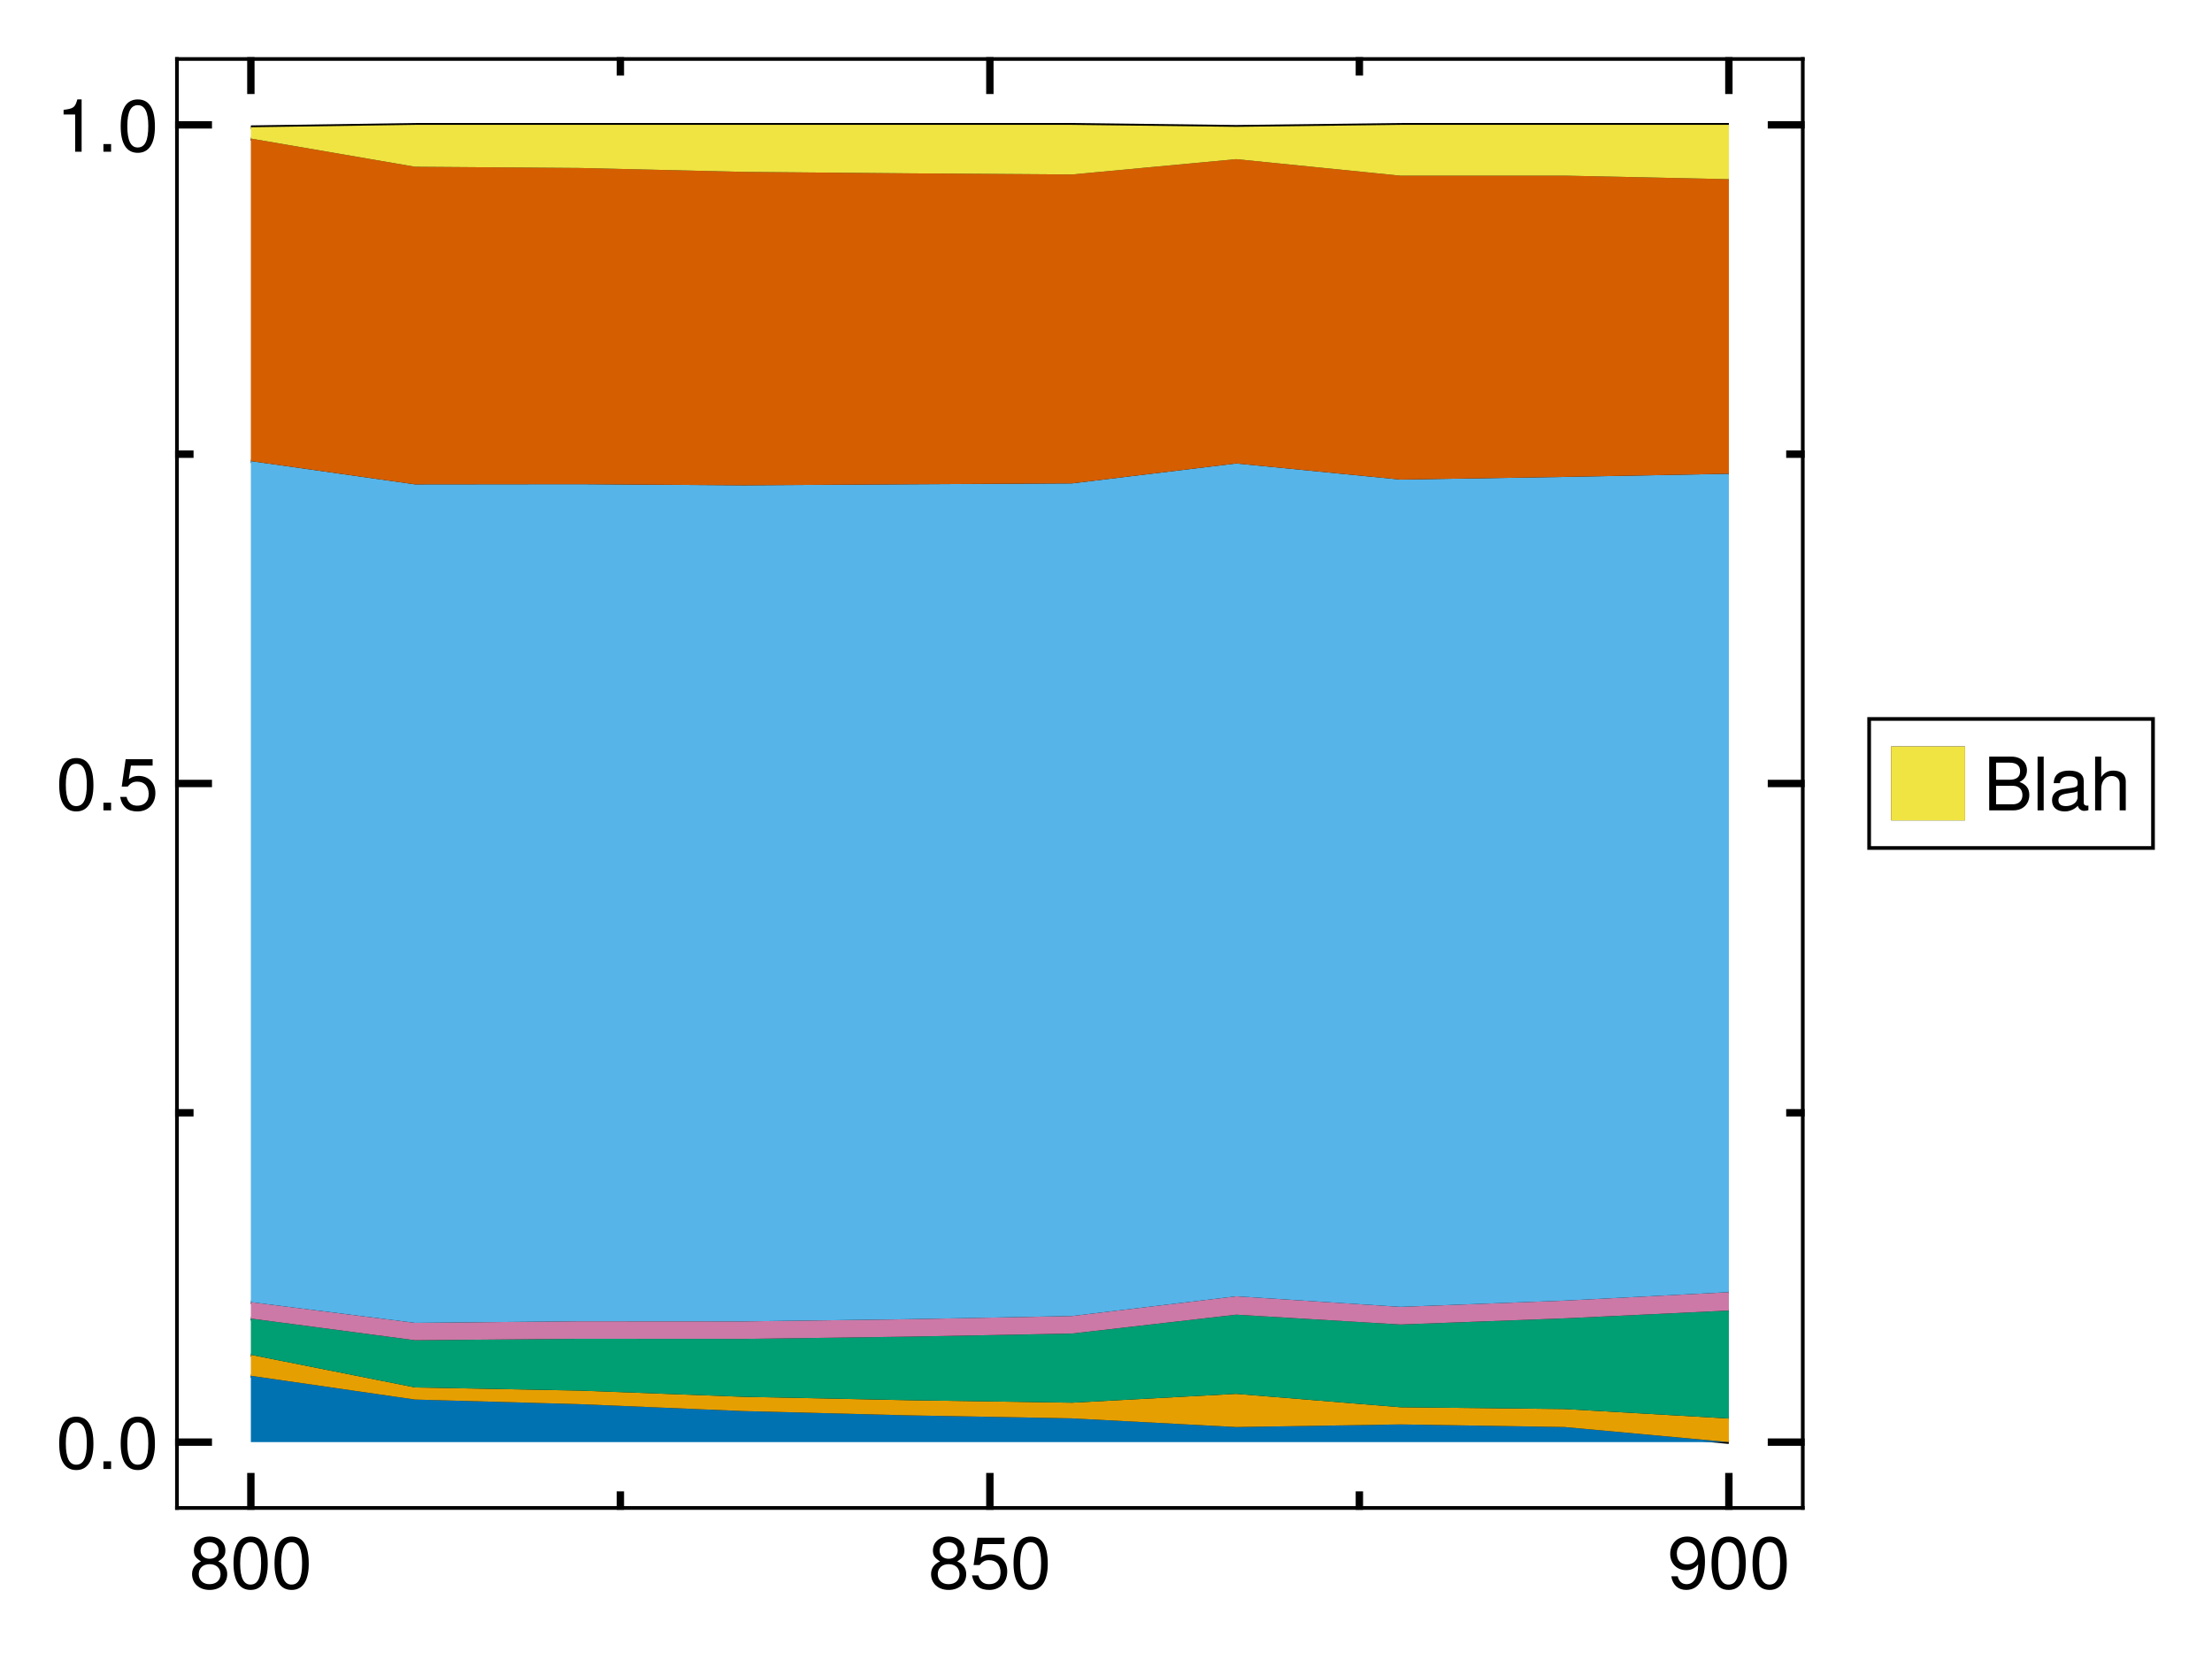
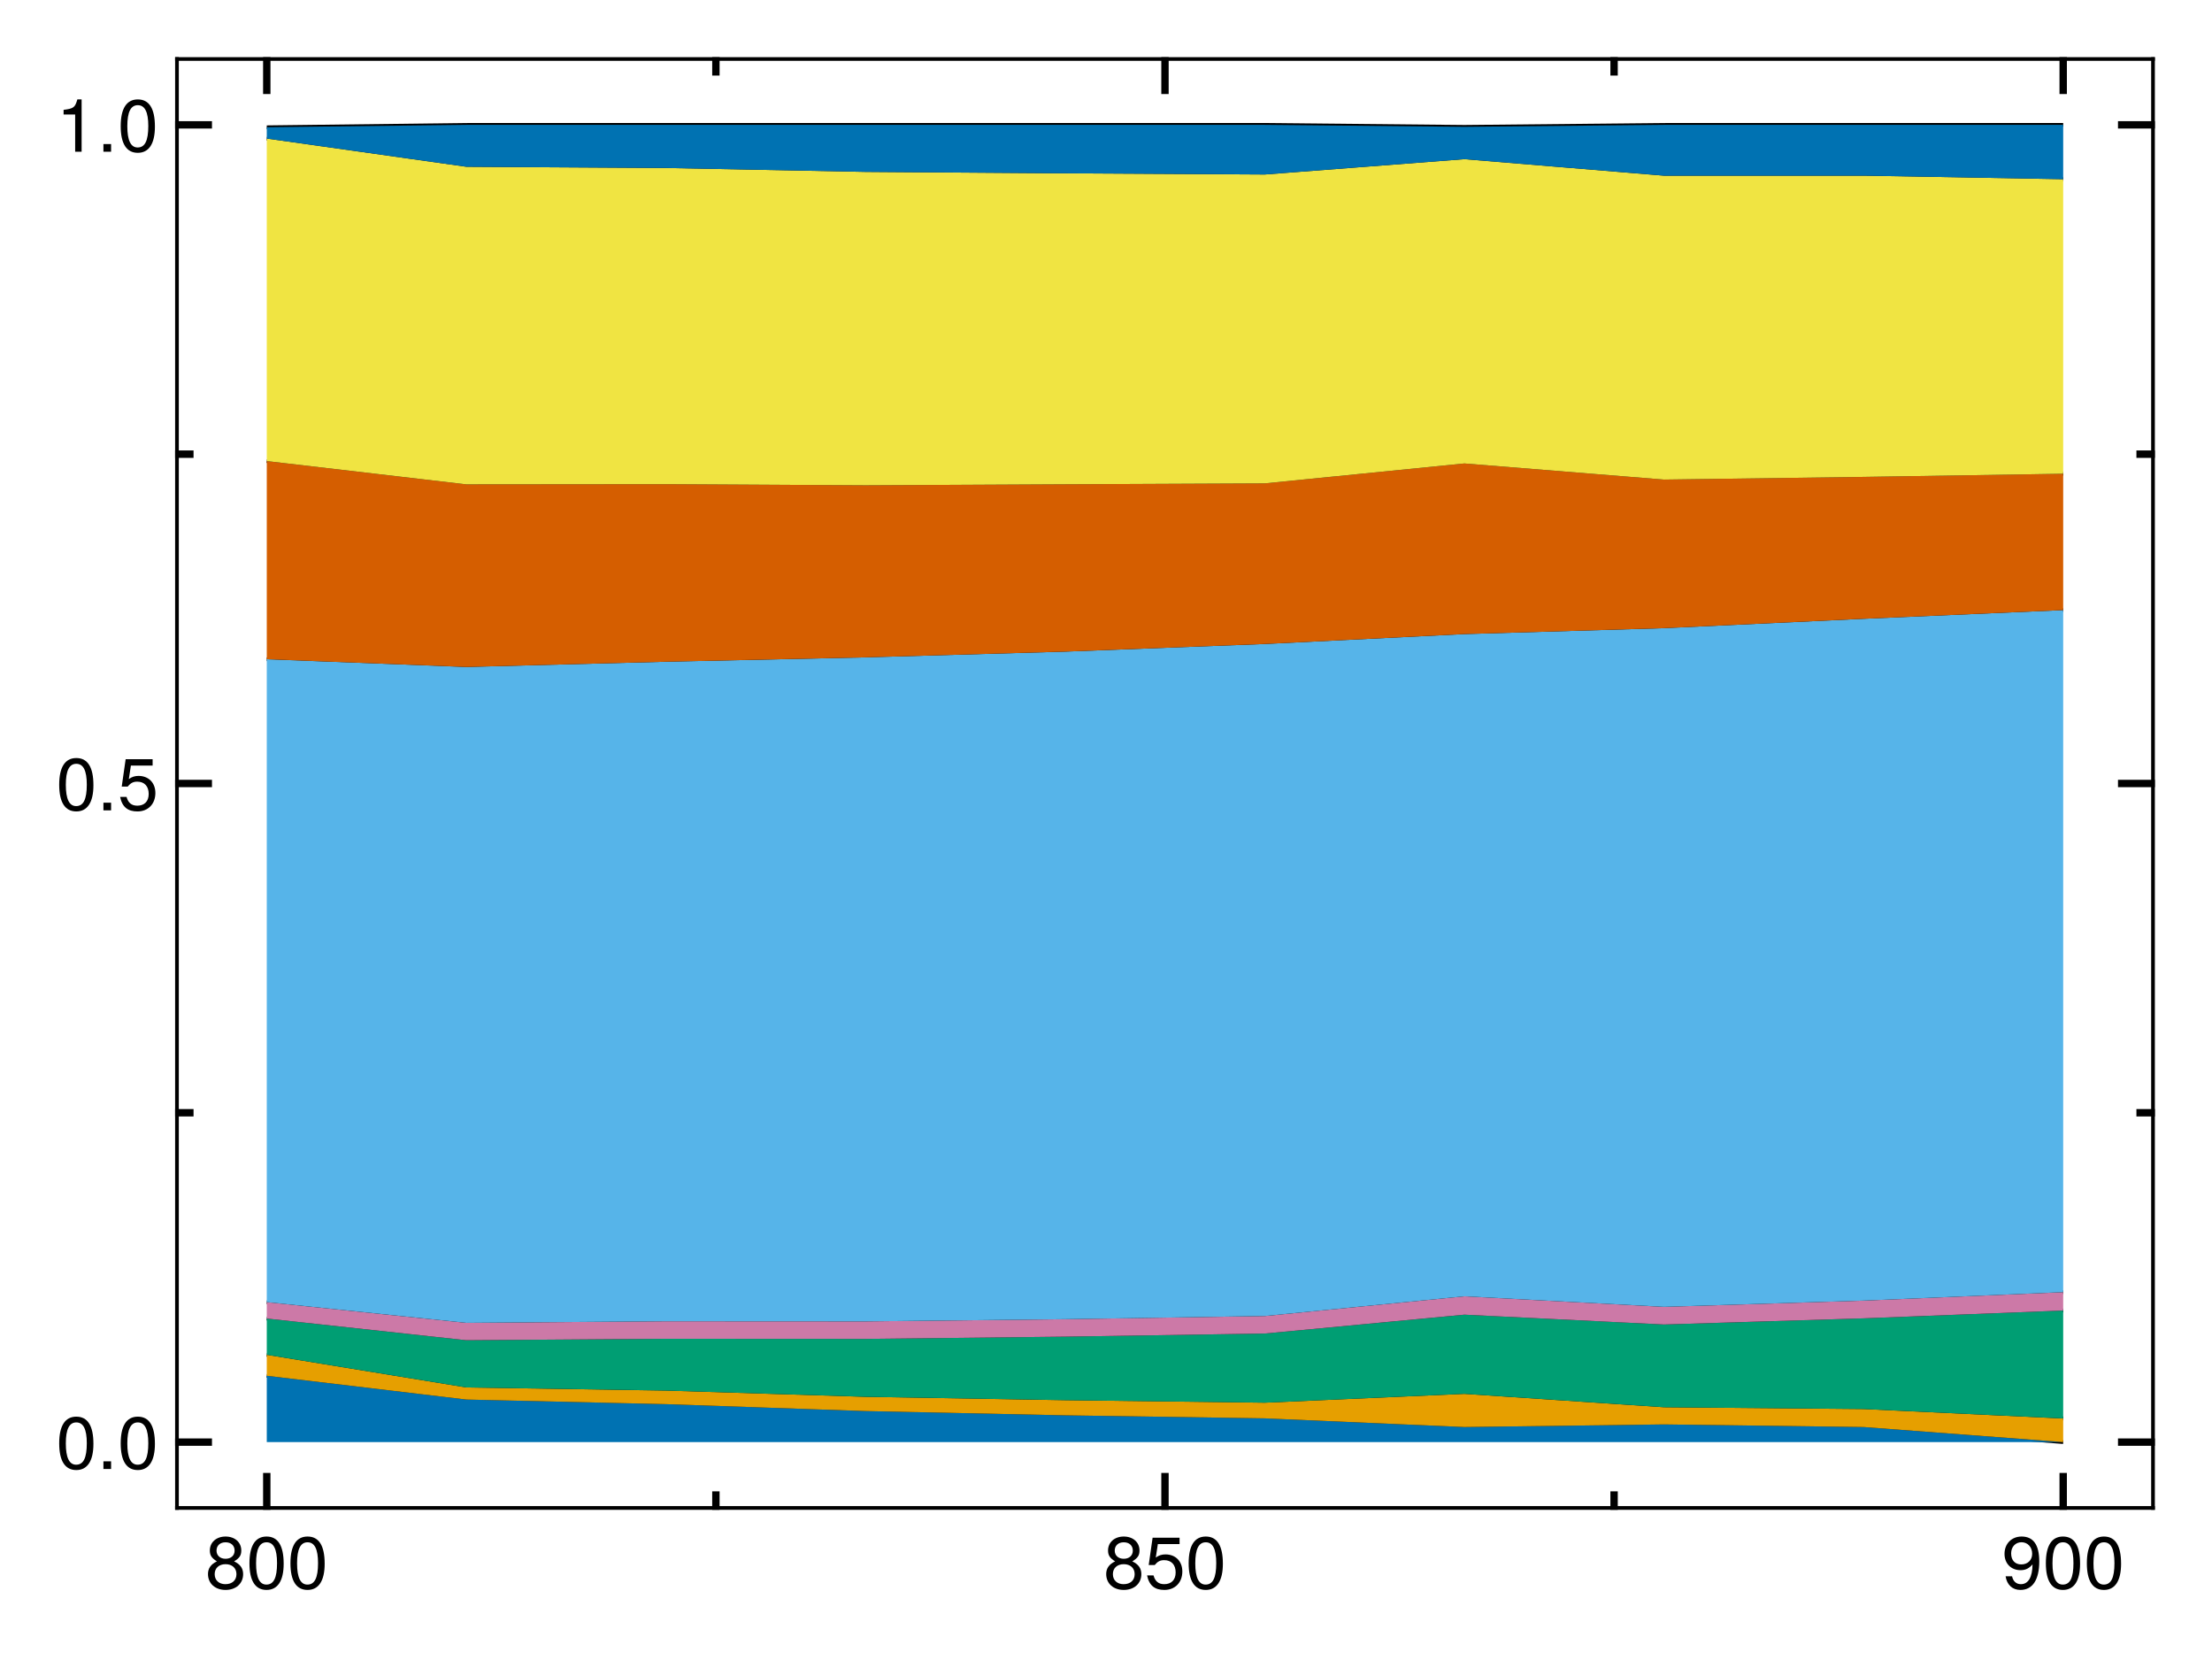
<svg xmlns="http://www.w3.org/2000/svg" xmlns:xlink="http://www.w3.org/1999/xlink" width="600" height="450" viewBox="0 0 600 450">
  <defs>
    <g>
-       <g id="glyph-0-0-a1f353a0">
+       <g id="glyph-0-0-4e9949d4">
        <path d="M 10.266 -4 C 10.266 -1.422 8.297 0.297 5.5 0.297 C 2.703 0.297 0.734 -1.422 0.734 -4.016 C 0.734 -5.578 1.547 -6.688 3.156 -7.453 C 1.719 -8.359 1.234 -9.078 1.234 -10.406 C 1.234 -12.625 3 -14.188 5.5 -14.188 C 8.016 -14.188 9.766 -12.625 9.766 -10.406 C 9.766 -9.062 9.281 -8.344 7.812 -7.453 C 9.453 -6.688 10.266 -5.578 10.266 -4 Z M 7.953 -10.359 C 7.953 -11.734 7 -12.625 5.5 -12.625 C 4.016 -12.625 3.047 -11.734 3.047 -10.375 C 3.047 -9.047 4.016 -8.156 5.5 -8.156 C 6.984 -8.156 7.953 -9.047 7.953 -10.359 Z M 8.453 -3.984 C 8.453 -5.641 7.266 -6.688 5.5 -6.688 C 3.734 -6.688 2.547 -5.641 2.547 -3.984 C 2.547 -2.312 3.734 -1.266 5.453 -1.266 C 7.266 -1.266 8.453 -2.297 8.453 -3.984 Z M 8.453 -3.984 " />
      </g>
-       <g id="glyph-1-0-a1f353a0">
+       <g id="glyph-1-0-4e9949d4">
        <path d="M 10.141 -6.812 C 10.141 -2.156 8.5 0.297 5.5 0.297 C 2.453 0.297 0.859 -2.156 0.859 -6.938 C 0.859 -11.703 2.438 -14.188 5.5 -14.188 C 8.578 -14.188 10.141 -11.734 10.141 -6.812 Z M 8.344 -6.984 C 8.344 -10.781 7.406 -12.625 5.5 -12.625 C 3.594 -12.625 2.656 -10.797 2.656 -6.922 C 2.656 -3.047 3.594 -1.156 5.453 -1.156 C 7.422 -1.156 8.344 -2.953 8.344 -6.984 Z M 8.344 -6.984 " />
      </g>
-       <g id="glyph-1-1-a1f353a0">
+       <g id="glyph-1-1-4e9949d4">
        <path d="M 10.266 -4.703 C 10.266 -1.703 8.266 0.297 5.406 0.297 C 2.875 0.297 1.281 -0.812 0.703 -3.641 C 0.703 -3.641 2.453 -3.641 2.453 -3.641 C 2.875 -2.047 3.812 -1.266 5.359 -1.266 C 7.281 -1.266 8.453 -2.422 8.453 -4.453 C 8.453 -6.562 7.266 -7.781 5.359 -7.781 C 4.266 -7.781 3.578 -7.438 2.766 -6.453 C 2.766 -6.453 1.141 -6.453 1.141 -6.453 C 1.141 -6.453 2.203 -13.875 2.203 -13.875 C 2.203 -13.875 9.516 -13.875 9.516 -13.875 C 9.516 -13.875 9.516 -12.141 9.516 -12.141 C 9.516 -12.141 3.625 -12.141 3.625 -12.141 C 3.625 -12.141 3.062 -8.484 3.062 -8.484 C 3.875 -9.078 4.688 -9.344 5.688 -9.344 C 8.406 -9.344 10.266 -7.5 10.266 -4.703 Z M 10.266 -4.703 " />
      </g>
-       <g id="glyph-1-2-a1f353a0">
-         <path d="M 10.703 -0.047 C 10.156 0.094 9.906 0.141 9.562 0.141 C 8.734 0.141 8.016 -0.438 7.844 -1.234 C 6.922 -0.266 5.625 0.297 4.281 0.297 C 2.156 0.297 0.844 -0.812 0.844 -2.719 C 0.844 -4 1.453 -4.938 2.688 -5.438 C 3.312 -5.703 3.688 -5.781 6.047 -6.078 C 7.359 -6.234 7.781 -6.547 7.781 -7.234 C 7.781 -7.234 7.781 -7.688 7.781 -7.688 C 7.781 -8.688 6.938 -9.234 5.438 -9.234 C 3.875 -9.234 3.125 -8.656 2.984 -7.375 C 2.984 -7.375 1.297 -7.375 1.297 -7.375 C 1.406 -9.797 2.953 -10.781 5.5 -10.781 C 8.078 -10.781 9.438 -9.781 9.438 -7.922 C 9.438 -7.922 9.438 -2.078 9.438 -2.078 C 9.438 -1.562 9.766 -1.266 10.344 -1.266 C 10.438 -1.266 10.516 -1.266 10.703 -1.297 C 10.703 -1.297 10.703 -0.047 10.703 -0.047 Z M 7.781 -3.625 C 7.781 -3.625 7.781 -5.188 7.781 -5.188 C 7.219 -4.922 6.859 -4.844 5.094 -4.594 C 3.312 -4.344 2.578 -3.859 2.578 -2.766 C 2.578 -1.625 3.344 -1.156 4.641 -1.156 C 6.266 -1.156 7.781 -2.125 7.781 -3.625 Z M 7.781 -3.625 " />
-       </g>
-       <g id="glyph-1-3-a1f353a0">
-         <path d="M 9.719 0 C 9.719 0 8.062 0 8.062 0 C 8.062 0 8.062 -7.266 8.062 -7.266 C 8.062 -8.641 7.078 -9.312 5.906 -9.312 C 4.188 -9.312 3.062 -7.922 3.062 -5.781 C 3.062 -5.781 3.062 0 3.062 0 C 3.062 0 1.406 0 1.406 0 C 1.406 0 1.406 -14.578 1.406 -14.578 C 1.406 -14.578 3.062 -14.578 3.062 -14.578 C 3.062 -14.578 3.062 -9.047 3.062 -9.047 C 4.047 -10.312 4.938 -10.781 6.422 -10.781 C 8.453 -10.781 9.719 -9.688 9.719 -7.922 C 9.719 -7.922 9.719 0 9.719 0 Z M 9.719 0 " />
-       </g>
-       <g id="glyph-2-0-a1f353a0">
+       <g id="glyph-1-2-4e9949d4">
        <path d="M 10.188 -7.422 C 10.188 -2.516 8.406 0.297 5.078 0.297 C 2.922 0.297 1.406 -1.078 1.062 -3.406 C 1.062 -3.406 2.812 -3.406 2.812 -3.406 C 3.094 -2.047 3.953 -1.266 5.203 -1.266 C 7.219 -1.266 8.344 -3.188 8.359 -6.641 C 7.438 -5.547 6.453 -5.062 5.125 -5.062 C 2.562 -5.062 0.766 -6.844 0.766 -9.484 C 0.766 -12.266 2.703 -14.188 5.406 -14.188 C 8.641 -14.188 10.188 -11.859 10.188 -7.422 Z M 8.266 -9.516 C 8.266 -11.359 7.016 -12.641 5.375 -12.641 C 3.766 -12.641 2.562 -11.422 2.562 -9.625 C 2.562 -7.719 3.625 -6.625 5.312 -6.625 C 7.047 -6.625 8.266 -7.781 8.266 -9.516 Z M 8.266 -9.516 " />
      </g>
-       <g id="glyph-3-0-a1f353a0">
+       <g id="glyph-2-0-4e9949d4">
+         <path d="M 10.266 -4 C 10.266 -1.422 8.297 0.297 5.5 0.297 C 2.703 0.297 0.734 -1.422 0.734 -4.016 C 0.734 -5.578 1.547 -6.688 3.156 -7.453 C 1.719 -8.359 1.234 -9.078 1.234 -10.406 C 1.234 -12.625 3 -14.188 5.5 -14.188 C 8.016 -14.188 9.766 -12.625 9.766 -10.406 C 9.766 -9.062 9.281 -8.344 7.812 -7.453 C 9.453 -6.688 10.266 -5.578 10.266 -4 Z M 7.953 -10.359 C 7.953 -11.734 7 -12.625 5.5 -12.625 C 4.016 -12.625 3.047 -11.734 3.047 -10.375 C 3.047 -9.047 4.016 -8.156 5.5 -8.156 C 6.984 -8.156 7.953 -9.047 7.953 -10.359 Z M 8.453 -3.984 C 8.453 -5.641 7.266 -6.688 5.5 -6.688 C 3.734 -6.688 2.547 -5.641 2.547 -3.984 C 2.547 -2.312 3.734 -1.266 5.453 -1.266 C 7.266 -1.266 8.453 -2.297 8.453 -3.984 Z M 8.453 -3.984 " />
+       </g>
+       <g id="glyph-3-0-4e9949d4">
        <path d="M 10.141 -6.812 C 10.141 -2.156 8.5 0.297 5.5 0.297 C 2.453 0.297 0.859 -2.156 0.859 -6.938 C 0.859 -11.703 2.438 -14.188 5.5 -14.188 C 8.578 -14.188 10.141 -11.734 10.141 -6.812 Z M 8.344 -6.984 C 8.344 -10.781 7.406 -12.625 5.5 -12.625 C 3.594 -12.625 2.656 -10.797 2.656 -6.922 C 2.656 -3.047 3.594 -1.156 5.453 -1.156 C 7.422 -1.156 8.344 -2.953 8.344 -6.984 Z M 8.344 -6.984 " />
      </g>
-       <g id="glyph-3-1-a1f353a0">
-         <path d="M 12.453 -4.156 C 12.453 -1.766 10.781 0 8.156 0 C 8.156 0 1.578 0 1.578 0 C 1.578 0 1.578 -14.578 1.578 -14.578 C 1.578 -14.578 7.5 -14.578 7.5 -14.578 C 10.266 -14.578 11.812 -13 11.812 -10.875 C 11.812 -9.406 11.125 -8.312 9.797 -7.703 C 11.656 -6.984 12.453 -5.922 12.453 -4.156 Z M 9.953 -10.625 C 9.953 -12.094 9.094 -12.938 7.047 -12.938 C 7.047 -12.938 3.438 -12.938 3.438 -12.938 C 3.438 -12.938 3.438 -8.297 3.438 -8.297 C 3.438 -8.297 7.047 -8.297 7.047 -8.297 C 9.094 -8.297 9.953 -9.141 9.953 -10.625 Z M 10.594 -4.141 C 10.594 -5.562 9.734 -6.656 7.984 -6.656 C 7.984 -6.656 3.438 -6.656 3.438 -6.656 C 3.438 -6.656 3.438 -1.641 3.438 -1.641 C 3.438 -1.641 7.984 -1.641 7.984 -1.641 C 9.734 -1.641 10.594 -2.734 10.594 -4.141 Z M 10.594 -4.141 " />
-       </g>
-       <g id="glyph-4-0-a1f353a0">
-         <path d="M 10.141 -6.812 C 10.141 -2.156 8.5 0.297 5.5 0.297 C 2.453 0.297 0.859 -2.156 0.859 -6.938 C 0.859 -11.703 2.438 -14.188 5.5 -14.188 C 8.578 -14.188 10.141 -11.734 10.141 -6.812 Z M 8.344 -6.984 C 8.344 -10.781 7.406 -12.625 5.5 -12.625 C 3.594 -12.625 2.656 -10.797 2.656 -6.922 C 2.656 -3.047 3.594 -1.156 5.453 -1.156 C 7.422 -1.156 8.344 -2.953 8.344 -6.984 Z M 8.344 -6.984 " />
-       </g>
-       <g id="glyph-4-1-a1f353a0">
+       <g id="glyph-3-1-4e9949d4">
        <path d="M 3.812 0 C 3.812 0 1.734 0 1.734 0 C 1.734 0 1.734 -2.078 1.734 -2.078 C 1.734 -2.078 3.812 -2.078 3.812 -2.078 C 3.812 -2.078 3.812 0 3.812 0 Z M 3.812 0 " />
      </g>
-       <g id="glyph-4-2-a1f353a0">
+       <g id="glyph-3-2-4e9949d4">
        <path d="M 10.266 -4.703 C 10.266 -1.703 8.266 0.297 5.406 0.297 C 2.875 0.297 1.281 -0.812 0.703 -3.641 C 0.703 -3.641 2.453 -3.641 2.453 -3.641 C 2.875 -2.047 3.812 -1.266 5.359 -1.266 C 7.281 -1.266 8.453 -2.422 8.453 -4.453 C 8.453 -6.562 7.266 -7.781 5.359 -7.781 C 4.266 -7.781 3.578 -7.438 2.766 -6.453 C 2.766 -6.453 1.141 -6.453 1.141 -6.453 C 1.141 -6.453 2.203 -13.875 2.203 -13.875 C 2.203 -13.875 9.516 -13.875 9.516 -13.875 C 9.516 -13.875 9.516 -12.141 9.516 -12.141 C 9.516 -12.141 3.625 -12.141 3.625 -12.141 C 3.625 -12.141 3.062 -8.484 3.062 -8.484 C 3.875 -9.078 4.688 -9.344 5.688 -9.344 C 8.406 -9.344 10.266 -7.5 10.266 -4.703 Z M 10.266 -4.703 " />
      </g>
-       <g id="glyph-4-3-a1f353a0">
+       <g id="glyph-3-3-4e9949d4">
        <path d="M 6.938 0 C 6.938 0 5.188 0 5.188 0 C 5.188 0 5.188 -10.094 5.188 -10.094 C 5.188 -10.094 2.047 -10.094 2.047 -10.094 C 2.047 -10.094 2.047 -11.359 2.047 -11.359 C 4.766 -11.703 5.156 -12 5.781 -14.188 C 5.781 -14.188 6.938 -14.188 6.938 -14.188 C 6.938 -14.188 6.938 0 6.938 0 Z M 6.938 0 " />
-       </g>
-       <g id="glyph-5-0-a1f353a0">
-         <path d="M 3.016 0 C 3.016 0 1.359 0 1.359 0 C 1.359 0 1.359 -14.578 1.359 -14.578 C 1.359 -14.578 3.016 -14.578 3.016 -14.578 C 3.016 -14.578 3.016 0 3.016 0 Z M 3.016 0 " />
      </g>
    </g>
  </defs>
  <rect x="-60" y="-45" width="720" height="540" fill="rgb(100%, 100%, 100%)" fill-opacity="1" />
-   <path fill-rule="nonzero" fill="rgb(100%, 100%, 100%)" fill-opacity="1" d="M 48 409 L 489 409 L 489 16 L 48 16 Z M 48 409 " />
+   <path fill-rule="nonzero" fill="rgb(100%, 100%, 100%)" fill-opacity="1" d="M 48 409 L 584 409 L 584 16 L 48 16 Z M 48 409 " />
  <g fill="rgb(0%, 0%, 0%)" fill-opacity="1">
-     <use xlink:href="#glyph-0-0-a1f353a0" x="51.365" y="430.94" />
+     <use xlink:href="#glyph-0-0-4e9949d4" x="55.684" y="430.94" />
  </g>
  <g fill="rgb(0%, 0%, 0%)" fill-opacity="1">
-     <use xlink:href="#glyph-1-0-a1f353a0" x="62.485" y="430.94" />
+     <use xlink:href="#glyph-1-0-4e9949d4" x="66.804" y="430.94" />
  </g>
  <g fill="rgb(0%, 0%, 0%)" fill-opacity="1">
-     <use xlink:href="#glyph-1-0-a1f353a0" x="73.605" y="430.94" />
+     <use xlink:href="#glyph-1-0-4e9949d4" x="77.924" y="430.94" />
  </g>
  <g fill="rgb(0%, 0%, 0%)" fill-opacity="1">
-     <use xlink:href="#glyph-0-0-a1f353a0" x="251.82" y="430.94" />
+     <use xlink:href="#glyph-2-0-4e9949d4" x="299.32" y="430.94" />
  </g>
  <g fill="rgb(0%, 0%, 0%)" fill-opacity="1">
-     <use xlink:href="#glyph-1-1-a1f353a0" x="262.94" y="430.94" />
+     <use xlink:href="#glyph-1-1-4e9949d4" x="310.44" y="430.94" />
  </g>
  <g fill="rgb(0%, 0%, 0%)" fill-opacity="1">
-     <use xlink:href="#glyph-1-0-a1f353a0" x="274.06" y="430.94" />
+     <use xlink:href="#glyph-1-0-4e9949d4" x="321.56" y="430.94" />
  </g>
  <g fill="rgb(0%, 0%, 0%)" fill-opacity="1">
-     <use xlink:href="#glyph-2-0-a1f353a0" x="452.275" y="430.94" />
+     <use xlink:href="#glyph-1-2-4e9949d4" x="542.956" y="430.94" />
  </g>
  <g fill="rgb(0%, 0%, 0%)" fill-opacity="1">
-     <use xlink:href="#glyph-1-0-a1f353a0" x="463.395" y="430.94" />
+     <use xlink:href="#glyph-1-0-4e9949d4" x="554.076" y="430.94" />
  </g>
  <g fill="rgb(0%, 0%, 0%)" fill-opacity="1">
-     <use xlink:href="#glyph-3-0-a1f353a0" x="474.515" y="430.94" />
+     <use xlink:href="#glyph-1-0-4e9949d4" x="565.196" y="430.94" />
  </g>
  <g fill="rgb(0%, 0%, 0%)" fill-opacity="1">
-     <use xlink:href="#glyph-4-0-a1f353a0" x="15.2" y="398.426" />
+     <use xlink:href="#glyph-3-0-4e9949d4" x="15.2" y="398.426" />
  </g>
  <g fill="rgb(0%, 0%, 0%)" fill-opacity="1">
-     <use xlink:href="#glyph-4-1-a1f353a0" x="26.32" y="398.426" />
+     <use xlink:href="#glyph-3-1-4e9949d4" x="26.32" y="398.426" />
  </g>
  <g fill="rgb(0%, 0%, 0%)" fill-opacity="1">
-     <use xlink:href="#glyph-4-0-a1f353a0" x="31.88" y="398.426" />
+     <use xlink:href="#glyph-3-0-4e9949d4" x="31.88" y="398.426" />
  </g>
  <g fill="rgb(0%, 0%, 0%)" fill-opacity="1">
-     <use xlink:href="#glyph-4-0-a1f353a0" x="15.2" y="219.79" />
+     <use xlink:href="#glyph-3-0-4e9949d4" x="15.2" y="219.79" />
  </g>
  <g fill="rgb(0%, 0%, 0%)" fill-opacity="1">
-     <use xlink:href="#glyph-4-1-a1f353a0" x="26.32" y="219.79" />
+     <use xlink:href="#glyph-3-1-4e9949d4" x="26.32" y="219.79" />
  </g>
  <g fill="rgb(0%, 0%, 0%)" fill-opacity="1">
-     <use xlink:href="#glyph-4-2-a1f353a0" x="31.88" y="219.79" />
+     <use xlink:href="#glyph-3-2-4e9949d4" x="31.88" y="219.79" />
  </g>
  <g fill="rgb(0%, 0%, 0%)" fill-opacity="1">
-     <use xlink:href="#glyph-4-3-a1f353a0" x="15.2" y="41.154" />
+     <use xlink:href="#glyph-3-3-4e9949d4" x="15.2" y="41.154" />
  </g>
  <g fill="rgb(0%, 0%, 0%)" fill-opacity="1">
-     <use xlink:href="#glyph-4-1-a1f353a0" x="26.32" y="41.154" />
+     <use xlink:href="#glyph-3-1-4e9949d4" x="26.32" y="41.154" />
  </g>
  <g fill="rgb(0%, 0%, 0%)" fill-opacity="1">
-     <use xlink:href="#glyph-4-0-a1f353a0" x="31.88" y="41.154" />
+     <use xlink:href="#glyph-3-0-4e9949d4" x="31.88" y="41.154" />
  </g>
-   <path fill="none" stroke-width="1" stroke-linecap="butt" stroke-linejoin="miter" stroke="rgb(0%, 0%, 0%)" stroke-opacity="1" stroke-miterlimit="2" d="M 68.047 373.152 L 112.59 379.598 L 157.137 380.848 L 201.684 382.723 L 246.227 383.879 L 290.773 384.699 L 335.316 387.055 L 379.863 386.344 L 424.41 387.055 L 468.953 391.137 " />
-   <path fill="none" stroke-width="1" stroke-linecap="butt" stroke-linejoin="miter" stroke="rgb(0%, 0%, 0%)" stroke-opacity="1" stroke-miterlimit="2" d="M 68.047 367.461 L 112.59 376.316 L 157.137 377.16 L 201.684 378.852 L 246.227 379.77 L 290.773 380.449 L 335.316 378.051 L 379.863 381.684 L 424.41 382.172 L 468.953 384.734 " />
-   <path fill="none" stroke-width="1" stroke-linecap="butt" stroke-linejoin="miter" stroke="rgb(0%, 0%, 0%)" stroke-opacity="1" stroke-miterlimit="2" d="M 68.047 357.625 L 112.59 363.512 L 157.137 363.117 L 201.684 363.148 L 246.227 362.539 L 290.773 361.695 L 335.316 356.578 L 379.863 359.242 L 424.41 357.574 L 468.953 355.457 " />
-   <path fill="none" stroke-width="1" stroke-linecap="butt" stroke-linejoin="miter" stroke="rgb(0%, 0%, 0%)" stroke-opacity="1" stroke-miterlimit="2" d="M 68.047 353.176 L 112.59 358.793 L 157.137 358.367 L 201.684 358.398 L 246.227 357.805 L 290.773 356.941 L 335.316 351.594 L 379.863 354.457 L 424.41 352.762 L 468.953 350.469 " />
-   <path fill="none" stroke-width="1" stroke-linecap="butt" stroke-linejoin="miter" stroke="rgb(0%, 0%, 0%)" stroke-opacity="1" stroke-miterlimit="2" d="M 68.047 125.059 L 112.59 131.371 L 157.137 131.32 L 201.684 131.629 L 246.227 131.352 L 290.773 131.105 L 335.316 125.703 L 379.863 130.074 L 424.41 129.348 L 468.953 128.496 " />
-   <path fill="none" stroke-width="1" stroke-linecap="butt" stroke-linejoin="miter" stroke="rgb(0%, 0%, 0%)" stroke-opacity="1" stroke-miterlimit="2" d="M 68.047 37.582 L 112.59 45.23 L 157.137 45.562 L 201.684 46.621 L 246.227 47.012 L 290.773 47.328 L 335.316 43.168 L 379.863 47.645 L 424.41 47.641 L 468.953 48.605 " />
-   <path fill="none" stroke-width="1" stroke-linecap="butt" stroke-linejoin="miter" stroke="rgb(0%, 0%, 0%)" stroke-opacity="1" stroke-miterlimit="2" d="M 68.047 34.512 L 112.59 33.863 L 290.773 33.863 L 335.316 34.402 L 379.863 33.863 L 468.953 33.863 " />
-   <path fill-rule="nonzero" fill="rgb(0%, 44.706%, 69.804%)" fill-opacity="1" d="M 68.047 373.152 L 112.59 379.598 L 157.137 380.848 L 201.684 382.723 L 246.227 383.879 L 290.773 384.699 L 335.316 387.055 L 379.863 386.344 L 424.41 387.055 L 468.953 391.137 L 68.047 391.137 Z M 68.047 373.152 " />
-   <path fill-rule="nonzero" fill="rgb(90.196%, 62.353%, 0%)" fill-opacity="1" d="M 68.047 367.461 L 112.59 376.316 L 157.137 377.16 L 201.684 378.852 L 246.227 379.77 L 290.773 380.449 L 335.316 378.051 L 379.863 381.684 L 424.41 382.172 L 468.953 384.734 L 468.953 391.137 L 424.41 387.055 L 379.863 386.344 L 335.316 387.055 L 290.773 384.699 L 246.227 383.879 L 201.684 382.723 L 157.137 380.848 L 112.59 379.598 L 68.047 373.152 Z M 68.047 367.461 " />
-   <path fill-rule="nonzero" fill="rgb(0%, 61.961%, 45.098%)" fill-opacity="1" d="M 68.047 357.625 L 112.59 363.512 L 157.137 363.117 L 201.684 363.148 L 246.227 362.539 L 290.773 361.695 L 335.316 356.578 L 379.863 359.242 L 424.41 357.574 L 468.953 355.457 L 468.953 384.734 L 424.41 382.172 L 379.863 381.684 L 335.316 378.051 L 290.773 380.449 L 246.227 379.77 L 201.684 378.852 L 157.137 377.16 L 112.59 376.316 L 68.047 367.461 Z M 68.047 357.625 " />
-   <path fill-rule="nonzero" fill="rgb(80%, 47.451%, 65.49%)" fill-opacity="1" d="M 68.047 353.176 L 112.59 358.793 L 157.137 358.367 L 201.684 358.398 L 246.227 357.805 L 290.773 356.941 L 335.316 351.594 L 379.863 354.457 L 424.41 352.762 L 468.953 350.469 L 468.953 355.457 L 424.41 357.574 L 379.863 359.242 L 335.316 356.578 L 290.773 361.695 L 246.227 362.539 L 201.684 363.148 L 157.137 363.117 L 112.59 363.512 L 68.047 357.625 Z M 68.047 353.176 " />
-   <path fill-rule="nonzero" fill="rgb(33.725%, 70.588%, 91.373%)" fill-opacity="1" d="M 68.047 125.059 L 112.59 131.371 L 157.137 131.32 L 201.684 131.629 L 246.227 131.352 L 290.773 131.105 L 335.316 125.703 L 379.863 130.074 L 424.41 129.348 L 468.953 128.496 L 468.953 350.469 L 424.41 352.762 L 379.863 354.457 L 335.316 351.594 L 290.773 356.941 L 246.227 357.805 L 201.684 358.398 L 157.137 358.367 L 112.59 358.793 L 68.047 353.176 Z M 68.047 125.059 " />
-   <path fill-rule="nonzero" fill="rgb(83.529%, 36.863%, 0%)" fill-opacity="1" d="M 68.047 37.582 L 112.59 45.23 L 157.137 45.562 L 201.684 46.621 L 246.227 47.012 L 290.773 47.328 L 335.316 43.168 L 379.863 47.645 L 424.41 47.641 L 468.953 48.605 L 468.953 128.496 L 424.41 129.348 L 379.863 130.074 L 335.316 125.703 L 290.773 131.105 L 246.227 131.352 L 201.684 131.629 L 157.137 131.32 L 112.59 131.371 L 68.047 125.059 Z M 68.047 37.582 " />
-   <path fill-rule="nonzero" fill="rgb(94.118%, 89.412%, 25.882%)" fill-opacity="1" d="M 68.047 34.512 L 112.59 33.863 L 290.773 33.863 L 335.316 34.402 L 379.863 33.863 L 468.953 33.863 L 468.953 48.605 L 424.41 47.641 L 379.863 47.645 L 335.316 43.168 L 290.773 47.328 L 246.227 47.012 L 201.684 46.621 L 157.137 45.562 L 112.59 45.23 L 68.047 37.582 Z M 68.047 34.512 " />
-   <path fill-rule="nonzero" fill="rgb(100%, 100%, 100%)" fill-opacity="1" stroke-width="1" stroke-linecap="butt" stroke-linejoin="miter" stroke="rgb(0%, 0%, 0%)" stroke-opacity="1" stroke-miterlimit="2" d="M 507 230 L 584 230 L 584 195 L 507 195 Z M 507 230 " />
-   <path fill="none" stroke-width="2" stroke-linecap="butt" stroke-linejoin="miter" stroke="rgb(0%, 0%, 0%)" stroke-opacity="1" stroke-miterlimit="1.155" d="M 68.047 399.5 L 68.047 409.5 " />
-   <path fill="none" stroke-width="2" stroke-linecap="butt" stroke-linejoin="miter" stroke="rgb(0%, 0%, 0%)" stroke-opacity="1" stroke-miterlimit="1.155" d="M 268.5 399.5 L 268.5 409.5 " />
-   <path fill="none" stroke-width="2" stroke-linecap="butt" stroke-linejoin="miter" stroke="rgb(0%, 0%, 0%)" stroke-opacity="1" stroke-miterlimit="1.155" d="M 468.953 399.5 L 468.953 409.5 " />
-   <path fill="none" stroke-width="2" stroke-linecap="butt" stroke-linejoin="miter" stroke="rgb(0%, 0%, 0%)" stroke-opacity="1" stroke-miterlimit="1.155" d="M 168.273 404.5 L 168.273 409.5 " />
-   <path fill="none" stroke-width="2" stroke-linecap="butt" stroke-linejoin="miter" stroke="rgb(0%, 0%, 0%)" stroke-opacity="1" stroke-miterlimit="1.155" d="M 368.727 404.5 L 368.727 409.5 " />
+   <path fill="none" stroke-width="1" stroke-linecap="butt" stroke-linejoin="miter" stroke="rgb(0%, 0%, 0%)" stroke-opacity="1" stroke-miterlimit="2" d="M 72.363 373.152 L 126.504 379.598 L 180.645 380.848 L 234.789 382.723 L 288.93 383.879 L 343.07 384.699 L 397.211 387.055 L 451.352 386.344 L 505.496 387.055 L 559.637 391.137 " />
+   <path fill="none" stroke-width="1" stroke-linecap="butt" stroke-linejoin="miter" stroke="rgb(0%, 0%, 0%)" stroke-opacity="1" stroke-miterlimit="2" d="M 72.363 367.461 L 126.504 376.316 L 180.645 377.16 L 234.789 378.852 L 288.93 379.77 L 343.07 380.449 L 397.211 378.051 L 451.352 381.684 L 505.496 382.172 L 559.637 384.734 " />
+   <path fill="none" stroke-width="1" stroke-linecap="butt" stroke-linejoin="miter" stroke="rgb(0%, 0%, 0%)" stroke-opacity="1" stroke-miterlimit="2" d="M 72.363 357.625 L 126.504 363.512 L 180.645 363.117 L 234.789 363.148 L 288.93 362.539 L 343.07 361.695 L 397.211 356.578 L 451.352 359.242 L 505.496 357.574 L 559.637 355.457 " />
+   <path fill="none" stroke-width="1" stroke-linecap="butt" stroke-linejoin="miter" stroke="rgb(0%, 0%, 0%)" stroke-opacity="1" stroke-miterlimit="2" d="M 72.363 353.176 L 126.504 358.793 L 180.645 358.367 L 234.789 358.398 L 288.93 357.805 L 343.07 356.941 L 397.211 351.594 L 451.352 354.457 L 505.496 352.762 L 559.637 350.469 " />
+   <path fill="none" stroke-width="1" stroke-linecap="butt" stroke-linejoin="miter" stroke="rgb(0%, 0%, 0%)" stroke-opacity="1" stroke-miterlimit="2" d="M 72.363 178.801 L 126.504 180.898 L 180.645 179.477 L 234.789 178.293 L 288.93 176.734 L 343.07 174.664 L 397.211 171.98 L 451.352 170.375 L 505.496 167.832 L 559.637 165.473 " />
+   <path fill="none" stroke-width="1" stroke-linecap="butt" stroke-linejoin="miter" stroke="rgb(0%, 0%, 0%)" stroke-opacity="1" stroke-miterlimit="2" d="M 72.363 125.059 L 126.504 131.371 L 180.645 131.32 L 234.789 131.629 L 288.93 131.352 L 343.07 131.105 L 397.211 125.703 L 451.352 130.074 L 505.496 129.348 L 559.637 128.496 " />
+   <path fill="none" stroke-width="1" stroke-linecap="butt" stroke-linejoin="miter" stroke="rgb(0%, 0%, 0%)" stroke-opacity="1" stroke-miterlimit="2" d="M 72.363 37.582 L 126.504 45.23 L 180.645 45.562 L 234.789 46.621 L 288.93 47.012 L 343.07 47.328 L 397.211 43.168 L 451.352 47.645 L 505.496 47.641 L 559.637 48.605 " />
+   <path fill="none" stroke-width="1" stroke-linecap="butt" stroke-linejoin="miter" stroke="rgb(0%, 0%, 0%)" stroke-opacity="1" stroke-miterlimit="2" d="M 72.363 34.512 L 126.504 33.863 L 343.07 33.863 L 397.211 34.402 L 451.352 33.863 L 559.637 33.863 " />
+   <path fill-rule="nonzero" fill="rgb(0%, 44.706%, 69.804%)" fill-opacity="1" d="M 72.363 373.152 L 126.504 379.598 L 180.645 380.848 L 234.789 382.723 L 288.93 383.879 L 343.07 384.699 L 397.211 387.055 L 451.352 386.344 L 505.496 387.055 L 559.637 391.137 L 72.363 391.137 Z M 72.363 373.152 " />
+   <path fill-rule="nonzero" fill="rgb(90.196%, 62.353%, 0%)" fill-opacity="1" d="M 72.363 367.461 L 126.504 376.316 L 180.645 377.16 L 234.789 378.852 L 288.93 379.77 L 343.07 380.449 L 397.211 378.051 L 451.352 381.684 L 505.496 382.172 L 559.637 384.734 L 559.637 391.137 L 505.496 387.055 L 451.352 386.344 L 397.211 387.055 L 343.07 384.699 L 288.93 383.879 L 234.789 382.723 L 180.645 380.848 L 126.504 379.598 L 72.363 373.152 Z M 72.363 367.461 " />
+   <path fill-rule="nonzero" fill="rgb(0%, 61.961%, 45.098%)" fill-opacity="1" d="M 72.363 357.625 L 126.504 363.512 L 180.645 363.117 L 234.789 363.148 L 288.93 362.539 L 343.07 361.695 L 397.211 356.578 L 451.352 359.242 L 505.496 357.574 L 559.637 355.457 L 559.637 384.734 L 505.496 382.172 L 451.352 381.684 L 397.211 378.051 L 343.07 380.449 L 288.93 379.77 L 234.789 378.852 L 180.645 377.16 L 126.504 376.316 L 72.363 367.461 Z M 72.363 357.625 " />
+   <path fill-rule="nonzero" fill="rgb(80%, 47.451%, 65.49%)" fill-opacity="1" d="M 72.363 353.176 L 126.504 358.793 L 180.645 358.367 L 234.789 358.398 L 288.93 357.805 L 343.07 356.941 L 397.211 351.594 L 451.352 354.457 L 505.496 352.762 L 559.637 350.469 L 559.637 355.457 L 505.496 357.574 L 451.352 359.242 L 397.211 356.578 L 343.07 361.695 L 288.93 362.539 L 234.789 363.148 L 180.645 363.117 L 126.504 363.512 L 72.363 357.625 Z M 72.363 353.176 " />
+   <path fill-rule="nonzero" fill="rgb(33.725%, 70.588%, 91.373%)" fill-opacity="1" d="M 72.363 178.801 L 126.504 180.898 L 180.645 179.477 L 234.789 178.293 L 288.93 176.734 L 343.07 174.664 L 397.211 171.98 L 451.352 170.375 L 505.496 167.832 L 559.637 165.473 L 559.637 350.469 L 505.496 352.762 L 451.352 354.457 L 397.211 351.594 L 343.07 356.941 L 288.93 357.805 L 234.789 358.398 L 180.645 358.367 L 126.504 358.793 L 72.363 353.176 Z M 72.363 178.801 " />
+   <path fill-rule="nonzero" fill="rgb(83.529%, 36.863%, 0%)" fill-opacity="1" d="M 72.363 125.059 L 126.504 131.371 L 180.645 131.32 L 234.789 131.629 L 288.93 131.352 L 343.07 131.105 L 397.211 125.703 L 451.352 130.074 L 505.496 129.348 L 559.637 128.496 L 559.637 165.473 L 505.496 167.832 L 451.352 170.375 L 397.211 171.98 L 343.07 174.664 L 288.93 176.734 L 234.789 178.293 L 180.645 179.477 L 126.504 180.898 L 72.363 178.801 Z M 72.363 125.059 " />
+   <path fill-rule="nonzero" fill="rgb(94.118%, 89.412%, 25.882%)" fill-opacity="1" d="M 72.363 37.582 L 126.504 45.23 L 180.645 45.562 L 234.789 46.621 L 288.93 47.012 L 343.07 47.328 L 397.211 43.168 L 451.352 47.645 L 505.496 47.641 L 559.637 48.605 L 559.637 128.496 L 505.496 129.348 L 451.352 130.074 L 397.211 125.703 L 343.07 131.105 L 288.93 131.352 L 234.789 131.629 L 180.645 131.32 L 126.504 131.371 L 72.363 125.059 Z M 72.363 37.582 " />
+   <path fill-rule="nonzero" fill="rgb(0%, 44.706%, 69.804%)" fill-opacity="1" d="M 72.363 34.512 L 126.504 33.863 L 343.07 33.863 L 397.211 34.402 L 451.352 33.863 L 559.637 33.863 L 559.637 48.605 L 505.496 47.641 L 451.352 47.645 L 397.211 43.168 L 343.07 47.328 L 288.93 47.012 L 234.789 46.621 L 180.645 45.562 L 126.504 45.23 L 72.363 37.582 Z M 72.363 34.512 " />
+   <path fill="none" stroke-width="2" stroke-linecap="butt" stroke-linejoin="miter" stroke="rgb(0%, 0%, 0%)" stroke-opacity="1" stroke-miterlimit="1.155" d="M 72.363 399.5 L 72.363 409.5 " />
+   <path fill="none" stroke-width="2" stroke-linecap="butt" stroke-linejoin="miter" stroke="rgb(0%, 0%, 0%)" stroke-opacity="1" stroke-miterlimit="1.155" d="M 316 399.5 L 316 409.5 " />
+   <path fill="none" stroke-width="2" stroke-linecap="butt" stroke-linejoin="miter" stroke="rgb(0%, 0%, 0%)" stroke-opacity="1" stroke-miterlimit="1.155" d="M 559.637 399.5 L 559.637 409.5 " />
+   <path fill="none" stroke-width="2" stroke-linecap="butt" stroke-linejoin="miter" stroke="rgb(0%, 0%, 0%)" stroke-opacity="1" stroke-miterlimit="1.155" d="M 194.184 404.5 L 194.184 409.5 " />
+   <path fill="none" stroke-width="2" stroke-linecap="butt" stroke-linejoin="miter" stroke="rgb(0%, 0%, 0%)" stroke-opacity="1" stroke-miterlimit="1.155" d="M 437.816 404.5 L 437.816 409.5 " />
  <path fill="none" stroke-width="2" stroke-linecap="butt" stroke-linejoin="miter" stroke="rgb(0%, 0%, 0%)" stroke-opacity="1" stroke-miterlimit="1.155" d="M 57.5 391.137 L 47.5 391.137 " />
  <path fill="none" stroke-width="2" stroke-linecap="butt" stroke-linejoin="miter" stroke="rgb(0%, 0%, 0%)" stroke-opacity="1" stroke-miterlimit="1.155" d="M 57.5 212.5 L 47.5 212.5 " />
  <path fill="none" stroke-width="2" stroke-linecap="butt" stroke-linejoin="miter" stroke="rgb(0%, 0%, 0%)" stroke-opacity="1" stroke-miterlimit="1.155" d="M 57.5 33.863 L 47.5 33.863 " />
  <path fill="none" stroke-width="2" stroke-linecap="butt" stroke-linejoin="miter" stroke="rgb(0%, 0%, 0%)" stroke-opacity="1" stroke-miterlimit="1.155" d="M 52.5 301.816 L 47.5 301.816 " />
  <path fill="none" stroke-width="2" stroke-linecap="butt" stroke-linejoin="miter" stroke="rgb(0%, 0%, 0%)" stroke-opacity="1" stroke-miterlimit="1.155" d="M 52.5 123.184 L 47.5 123.184 " />
-   <path fill="none" stroke-width="2" stroke-linecap="butt" stroke-linejoin="miter" stroke="rgb(0%, 0%, 0%)" stroke-opacity="1" stroke-miterlimit="1.155" d="M 68.047 25.5 L 68.047 15.5 " />
-   <path fill="none" stroke-width="2" stroke-linecap="butt" stroke-linejoin="miter" stroke="rgb(0%, 0%, 0%)" stroke-opacity="1" stroke-miterlimit="1.155" d="M 268.5 25.5 L 268.5 15.5 " />
-   <path fill="none" stroke-width="2" stroke-linecap="butt" stroke-linejoin="miter" stroke="rgb(0%, 0%, 0%)" stroke-opacity="1" stroke-miterlimit="1.155" d="M 468.953 25.5 L 468.953 15.5 " />
-   <path fill="none" stroke-width="2" stroke-linecap="butt" stroke-linejoin="miter" stroke="rgb(0%, 0%, 0%)" stroke-opacity="1" stroke-miterlimit="1.155" d="M 479.5 391.137 L 489.5 391.137 " />
-   <path fill="none" stroke-width="2" stroke-linecap="butt" stroke-linejoin="miter" stroke="rgb(0%, 0%, 0%)" stroke-opacity="1" stroke-miterlimit="1.155" d="M 479.5 212.5 L 489.5 212.5 " />
-   <path fill="none" stroke-width="2" stroke-linecap="butt" stroke-linejoin="miter" stroke="rgb(0%, 0%, 0%)" stroke-opacity="1" stroke-miterlimit="1.155" d="M 479.5 33.863 L 489.5 33.863 " />
-   <path fill="none" stroke-width="2" stroke-linecap="butt" stroke-linejoin="miter" stroke="rgb(0%, 0%, 0%)" stroke-opacity="1" stroke-miterlimit="1.155" d="M 168.273 20.5 L 168.273 15.5 " />
-   <path fill="none" stroke-width="2" stroke-linecap="butt" stroke-linejoin="miter" stroke="rgb(0%, 0%, 0%)" stroke-opacity="1" stroke-miterlimit="1.155" d="M 368.727 20.5 L 368.727 15.5 " />
-   <path fill="none" stroke-width="2" stroke-linecap="butt" stroke-linejoin="miter" stroke="rgb(0%, 0%, 0%)" stroke-opacity="1" stroke-miterlimit="1.155" d="M 484.5 301.816 L 489.5 301.816 " />
-   <path fill="none" stroke-width="2" stroke-linecap="butt" stroke-linejoin="miter" stroke="rgb(0%, 0%, 0%)" stroke-opacity="1" stroke-miterlimit="1.155" d="M 484.5 123.184 L 489.5 123.184 " />
-   <path fill-rule="nonzero" fill="rgb(0%, 44.706%, 69.804%)" fill-opacity="1" d="M 512.988 222.5 L 532.988 222.5 L 532.988 202.5 L 512.988 202.5 Z M 512.988 222.5 " />
-   <path fill-rule="nonzero" fill="rgb(90.196%, 62.353%, 0%)" fill-opacity="1" d="M 512.988 222.5 L 532.988 222.5 L 532.988 202.5 L 512.988 202.5 Z M 512.988 222.5 " />
-   <path fill-rule="nonzero" fill="rgb(0%, 61.961%, 45.098%)" fill-opacity="1" d="M 512.988 222.5 L 532.988 222.5 L 532.988 202.5 L 512.988 202.5 Z M 512.988 222.5 " />
-   <path fill-rule="nonzero" fill="rgb(80%, 47.451%, 65.49%)" fill-opacity="1" d="M 512.988 222.5 L 532.988 222.5 L 532.988 202.5 L 512.988 202.5 Z M 512.988 222.5 " />
-   <path fill-rule="nonzero" fill="rgb(33.725%, 70.588%, 91.373%)" fill-opacity="1" d="M 512.988 222.5 L 532.988 222.5 L 532.988 202.5 L 512.988 202.5 Z M 512.988 222.5 " />
-   <path fill-rule="nonzero" fill="rgb(83.529%, 36.863%, 0%)" fill-opacity="1" d="M 512.988 222.5 L 532.988 222.5 L 532.988 202.5 L 512.988 202.5 Z M 512.988 222.5 " />
-   <path fill-rule="nonzero" fill="rgb(94.118%, 89.412%, 25.882%)" fill-opacity="1" d="M 512.988 222.5 L 532.988 222.5 L 532.988 202.5 L 512.988 202.5 Z M 512.988 222.5 " />
-   <g fill="rgb(0%, 0%, 0%)" fill-opacity="1">
-     <use xlink:href="#glyph-3-1-a1f353a0" x="537.99" y="219.79" />
-   </g>
-   <g fill="rgb(0%, 0%, 0%)" fill-opacity="1">
-     <use xlink:href="#glyph-5-0-a1f353a0" x="551.33" y="219.79" />
-   </g>
-   <g fill="rgb(0%, 0%, 0%)" fill-opacity="1">
-     <use xlink:href="#glyph-1-2-a1f353a0" x="555.77" y="219.79" />
-   </g>
-   <g fill="rgb(0%, 0%, 0%)" fill-opacity="1">
-     <use xlink:href="#glyph-1-3-a1f353a0" x="566.89" y="219.79" />
-   </g>
-   <path fill="none" stroke-width="1" stroke-linecap="butt" stroke-linejoin="miter" stroke="rgb(0%, 0%, 0%)" stroke-opacity="1" stroke-miterlimit="1.155" d="M 47.5 409 L 489.5 409 " />
+   <path fill="none" stroke-width="2" stroke-linecap="butt" stroke-linejoin="miter" stroke="rgb(0%, 0%, 0%)" stroke-opacity="1" stroke-miterlimit="1.155" d="M 72.363 25.5 L 72.363 15.5 " />
+   <path fill="none" stroke-width="2" stroke-linecap="butt" stroke-linejoin="miter" stroke="rgb(0%, 0%, 0%)" stroke-opacity="1" stroke-miterlimit="1.155" d="M 316 25.5 L 316 15.5 " />
+   <path fill="none" stroke-width="2" stroke-linecap="butt" stroke-linejoin="miter" stroke="rgb(0%, 0%, 0%)" stroke-opacity="1" stroke-miterlimit="1.155" d="M 559.637 25.5 L 559.637 15.5 " />
+   <path fill="none" stroke-width="2" stroke-linecap="butt" stroke-linejoin="miter" stroke="rgb(0%, 0%, 0%)" stroke-opacity="1" stroke-miterlimit="1.155" d="M 574.5 391.137 L 584.5 391.137 " />
+   <path fill="none" stroke-width="2" stroke-linecap="butt" stroke-linejoin="miter" stroke="rgb(0%, 0%, 0%)" stroke-opacity="1" stroke-miterlimit="1.155" d="M 574.5 212.5 L 584.5 212.5 " />
+   <path fill="none" stroke-width="2" stroke-linecap="butt" stroke-linejoin="miter" stroke="rgb(0%, 0%, 0%)" stroke-opacity="1" stroke-miterlimit="1.155" d="M 574.5 33.863 L 584.5 33.863 " />
+   <path fill="none" stroke-width="2" stroke-linecap="butt" stroke-linejoin="miter" stroke="rgb(0%, 0%, 0%)" stroke-opacity="1" stroke-miterlimit="1.155" d="M 194.184 20.5 L 194.184 15.5 " />
+   <path fill="none" stroke-width="2" stroke-linecap="butt" stroke-linejoin="miter" stroke="rgb(0%, 0%, 0%)" stroke-opacity="1" stroke-miterlimit="1.155" d="M 437.816 20.5 L 437.816 15.5 " />
+   <path fill="none" stroke-width="2" stroke-linecap="butt" stroke-linejoin="miter" stroke="rgb(0%, 0%, 0%)" stroke-opacity="1" stroke-miterlimit="1.155" d="M 579.5 301.816 L 584.5 301.816 " />
+   <path fill="none" stroke-width="2" stroke-linecap="butt" stroke-linejoin="miter" stroke="rgb(0%, 0%, 0%)" stroke-opacity="1" stroke-miterlimit="1.155" d="M 579.5 123.184 L 584.5 123.184 " />
+   <path fill="none" stroke-width="1" stroke-linecap="butt" stroke-linejoin="miter" stroke="rgb(0%, 0%, 0%)" stroke-opacity="1" stroke-miterlimit="1.155" d="M 47.5 409 L 584.5 409 " />
  <path fill="none" stroke-width="1" stroke-linecap="butt" stroke-linejoin="miter" stroke="rgb(0%, 0%, 0%)" stroke-opacity="1" stroke-miterlimit="1.155" d="M 48 409.5 L 48 15.5 " />
-   <path fill="none" stroke-width="1" stroke-linecap="butt" stroke-linejoin="miter" stroke="rgb(0%, 0%, 0%)" stroke-opacity="1" stroke-miterlimit="1.155" d="M 47.5 16 L 489.5 16 " />
-   <path fill="none" stroke-width="1" stroke-linecap="butt" stroke-linejoin="miter" stroke="rgb(0%, 0%, 0%)" stroke-opacity="1" stroke-miterlimit="1.155" d="M 489 409.5 L 489 15.5 " />
+   <path fill="none" stroke-width="1" stroke-linecap="butt" stroke-linejoin="miter" stroke="rgb(0%, 0%, 0%)" stroke-opacity="1" stroke-miterlimit="1.155" d="M 47.5 16 L 584.5 16 " />
+   <path fill="none" stroke-width="1" stroke-linecap="butt" stroke-linejoin="miter" stroke="rgb(0%, 0%, 0%)" stroke-opacity="1" stroke-miterlimit="1.155" d="M 584 409.5 L 584 15.5 " />
</svg>
